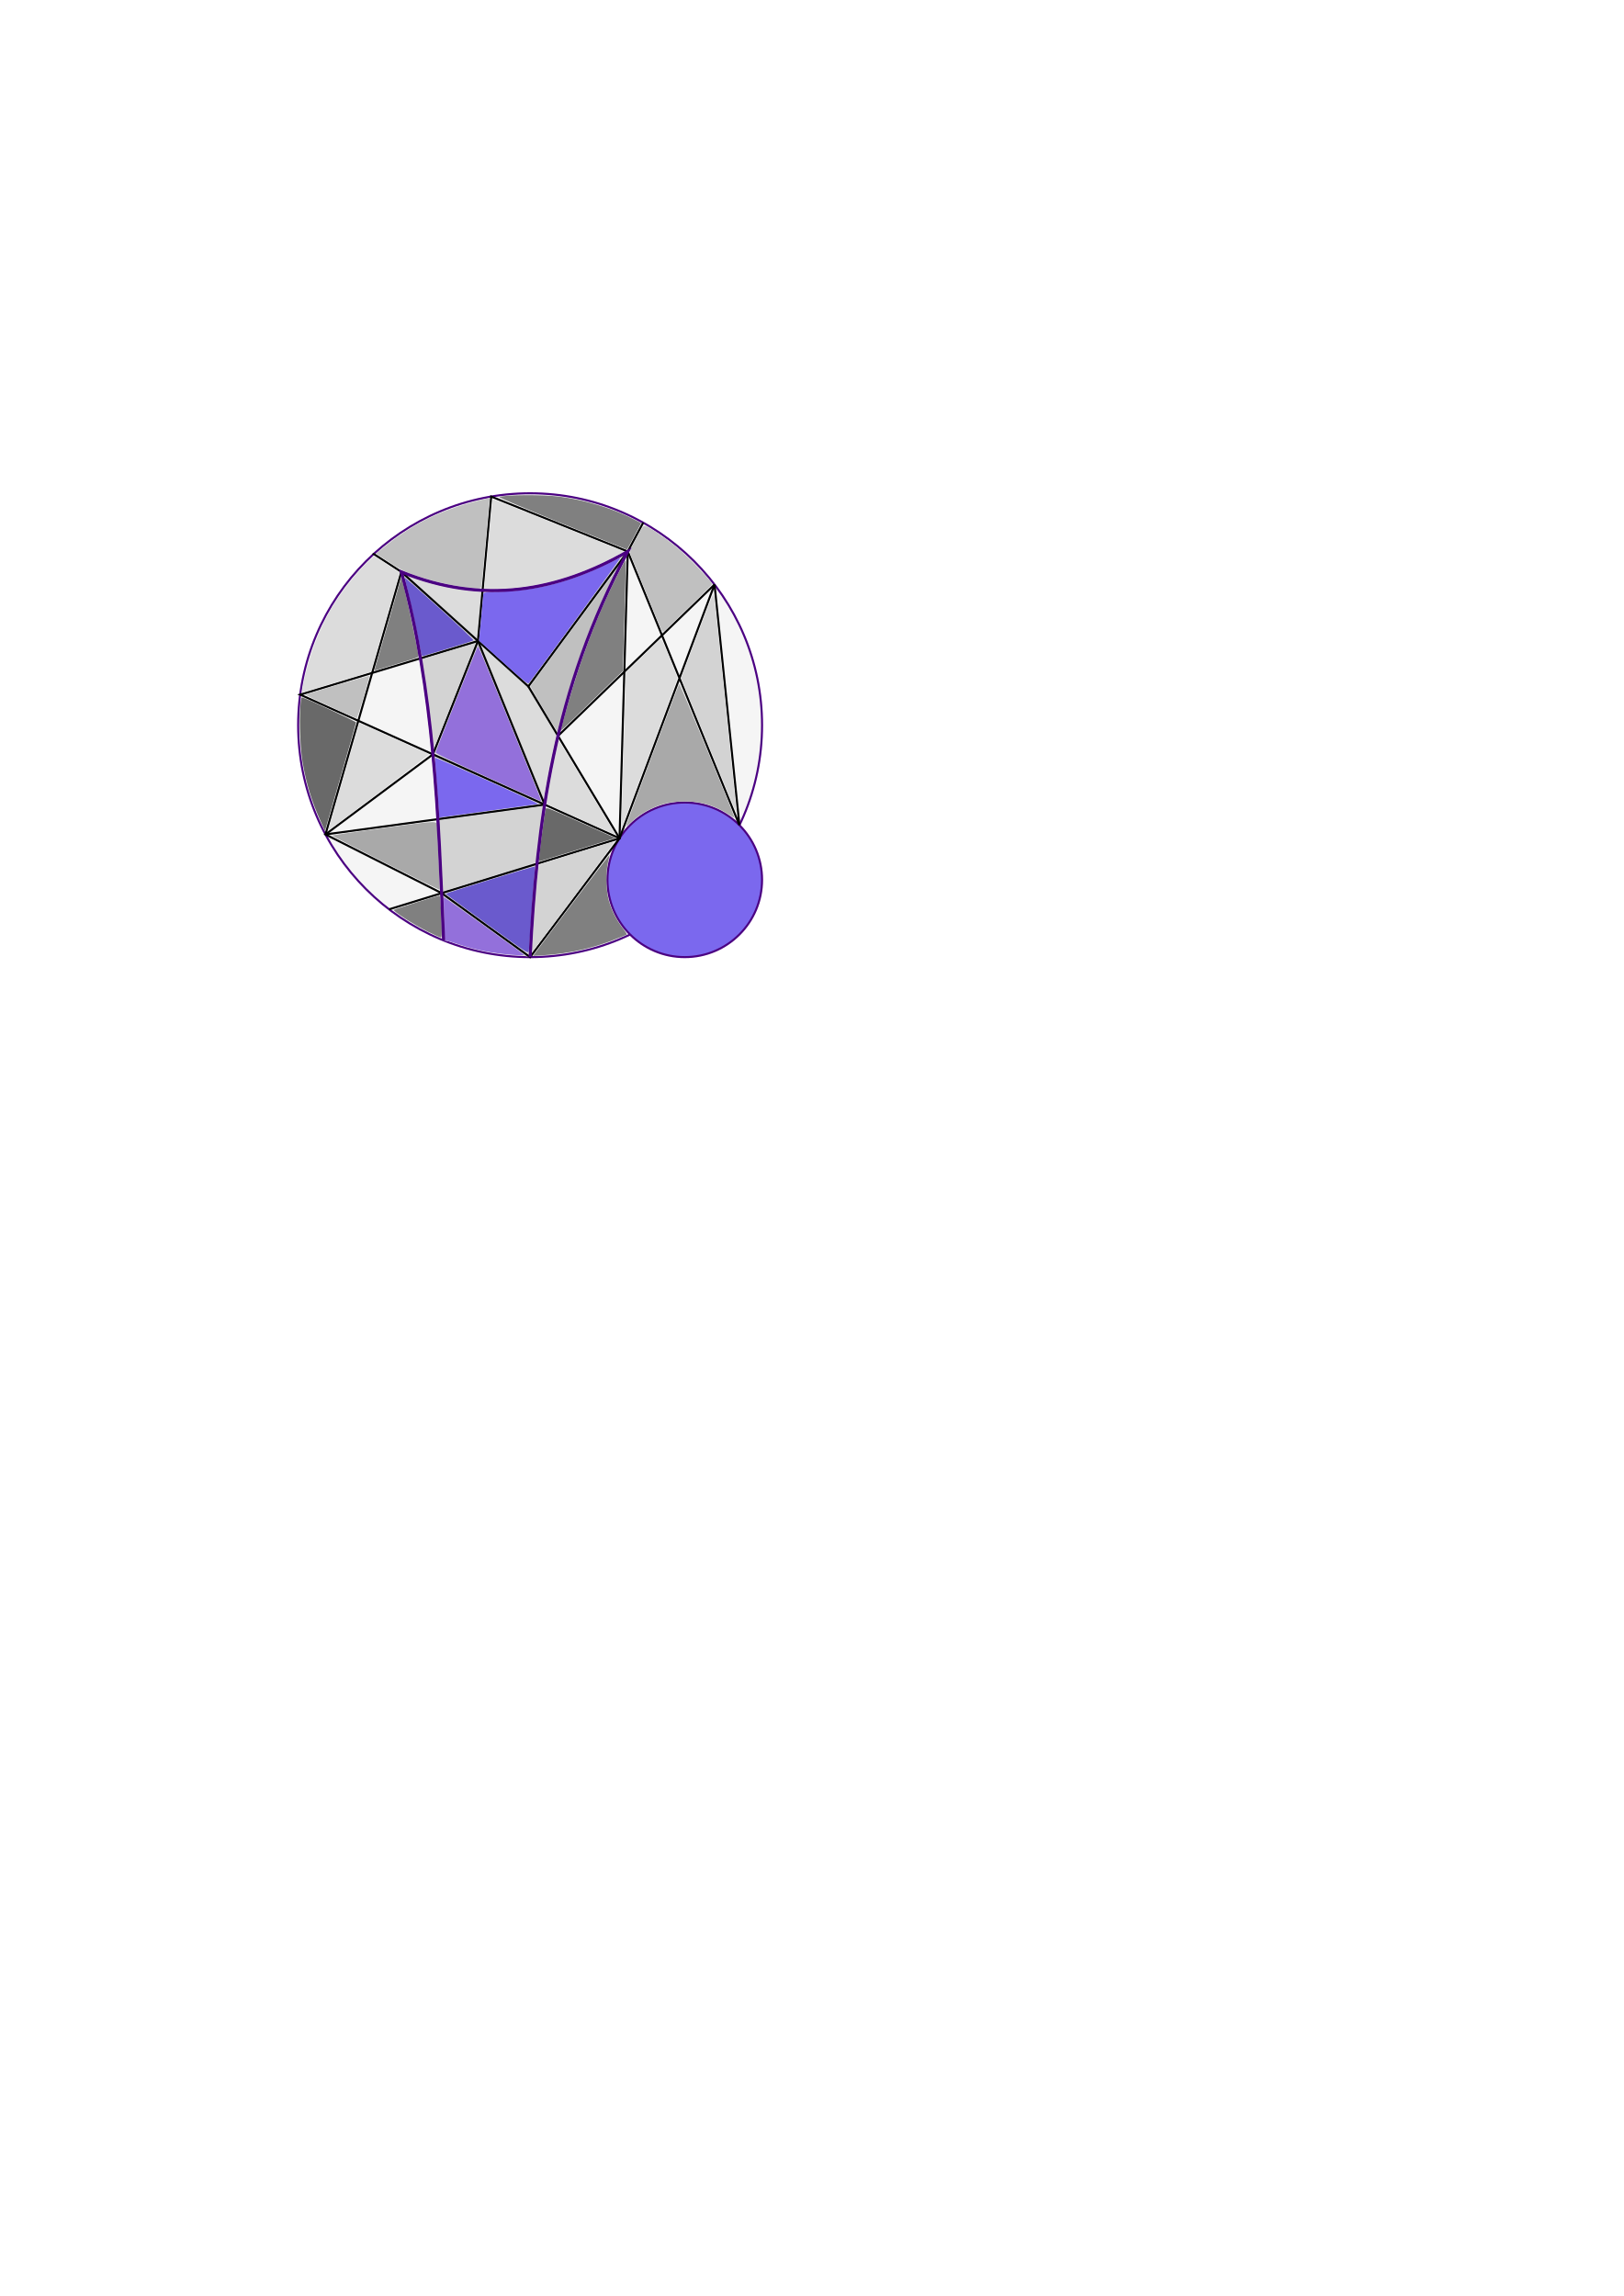
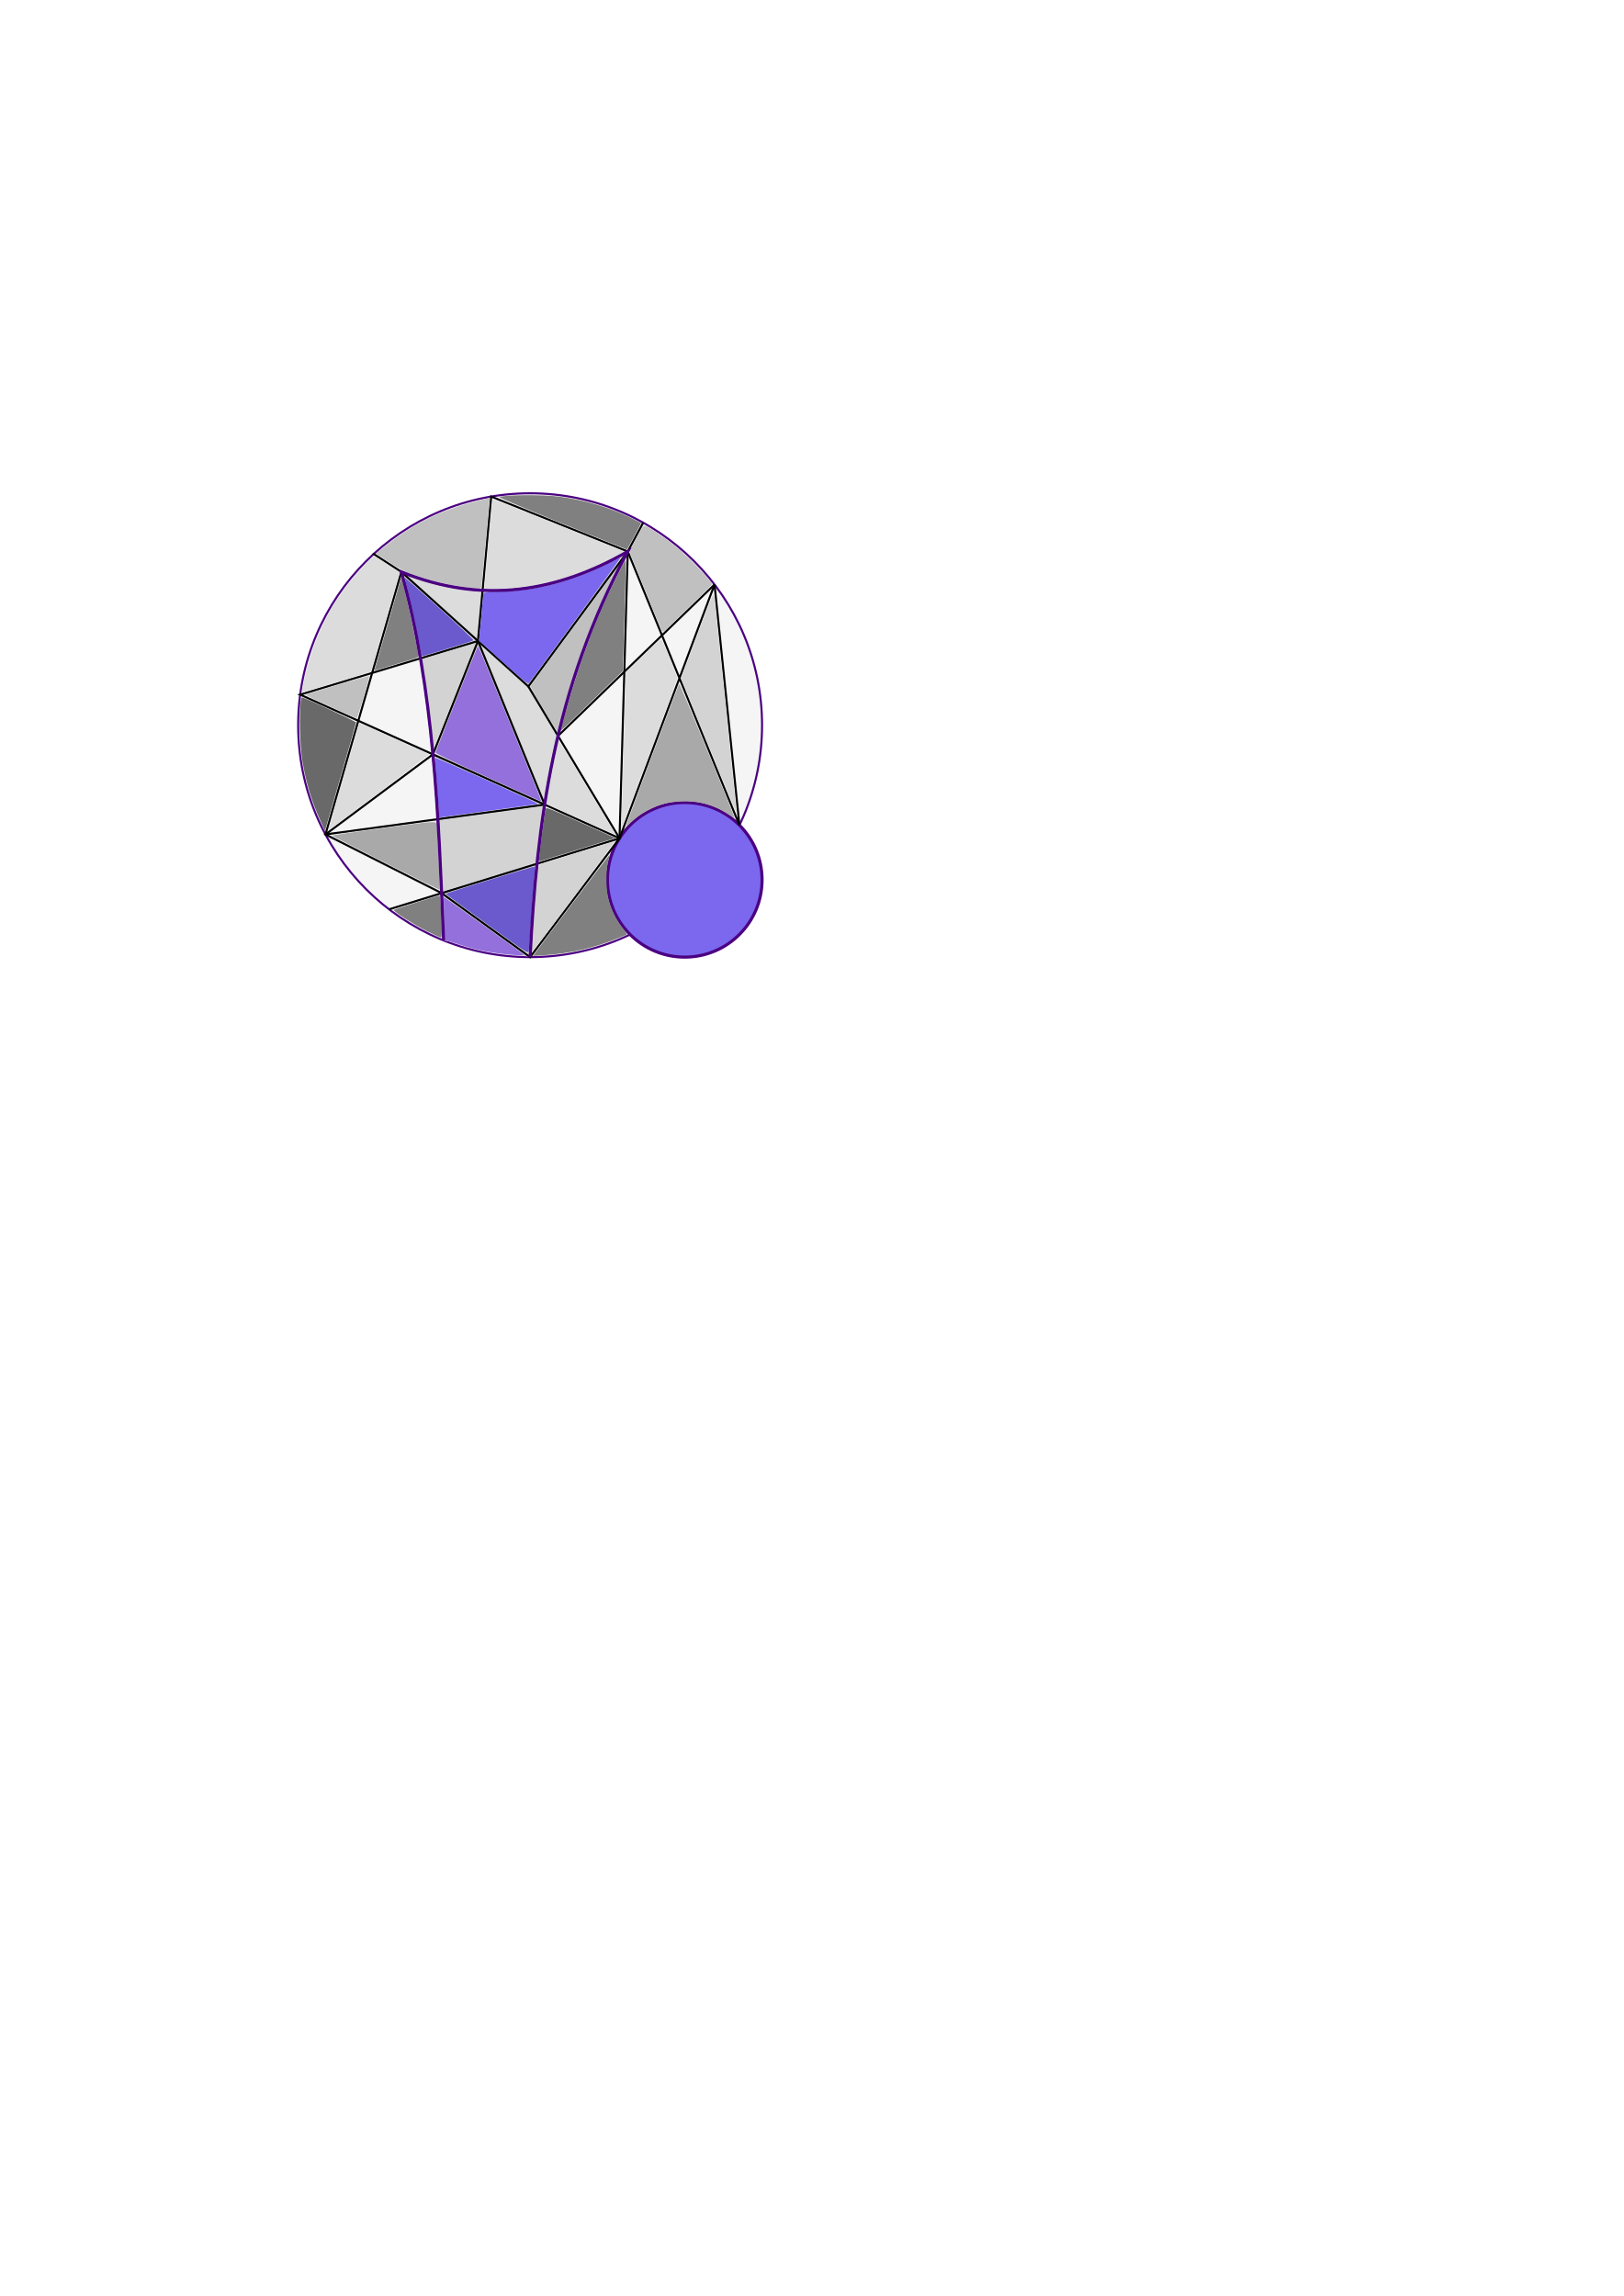
<svg xmlns="http://www.w3.org/2000/svg" width="210mm" height="297mm" viewBox="0 0 210 297" version="1.1" id="svg8">
  <defs id="defs2" />
  <g id="layer1">
    <circle cy="93.809" cx="68.561" id="circle4553" style="fill:#f5f5f5;stroke:#4b0082;stroke-width:0.265;stroke-miterlimit:4;stroke-dasharray:none;stroke-opacity:1" r="30" />
-     <path style="fill:#7b68ee;fill-opacity:1;stroke:#4b0082;stroke-width:0.265;stroke-miterlimit:4;stroke-dasharray:none;stroke-opacity:1" d="m 98.561,113.809 a 10,10 0 0 1 -10,10 10,10 0 0 1 -10,-10 10,10 0 0 1 10,-10 10,10 0 0 1 10,10 z" id="path21" />
+     <path style="fill:#7b68ee;fill-opacity:1;stroke:#4b0082;stroke-width:0.4;stroke-miterlimit:4;stroke-dasharray:none;stroke-opacity:1" d="m 98.561,113.809 a 10,10 0 0 1 -10,10 10,10 0 0 1 -10,-10 10,10 0 0 1 10,-10 10,10 0 0 1 10,10 z" id="path21" />
    <path style="fill:#dcdcdc;stroke:#4b0082;stroke-width:0.265px;stroke-linecap:butt;stroke-linejoin:miter;stroke-opacity:1;fill-opacity:1" d="M 57.372,121.644 C 56.712,105.465 56.146,89.262 51.909,73.977 62.503,78.259 72.128,76.53 81.193,71.335 71.543,89.202 69.44,106.548 68.561,123.809" id="path4561" />
    <path style="fill:none;stroke:#000000;stroke-width:0.265px;stroke-linecap:butt;stroke-linejoin:miter;stroke-opacity:1" d="M 51.909,73.977 C 68.331,88.791 68.331,88.791 68.331,88.791 L 81.193,71.335 83.185,67.615" id="path4563" />
    <path style="fill:none;stroke:#000000;stroke-width:0.265px;stroke-linecap:butt;stroke-linejoin:miter;stroke-opacity:1" d="m 68.331,88.791 c 11.794,19.647 11.794,19.647 11.794,19.647 l -29.805,9.188" id="path4567" />
    <path style="fill:none;stroke:#000000;stroke-width:0.265px;stroke-linecap:butt;stroke-linejoin:miter;stroke-opacity:1" d="M 80.125,108.439 38.822,89.856 61.815,82.913" id="path4569" />
    <path style="fill:none;stroke:#000000;stroke-width:0.265px;stroke-linecap:butt;stroke-linejoin:miter;stroke-opacity:1" d="M 63.53,64.234 61.815,82.913 55.992,97.581 42.095,107.936 57.119,115.531 68.561,123.809 80.125,108.439 92.412,75.612 95.632,106.738 81.193,71.335 Z" id="path4571" />
    <path style="fill:none;stroke:#000000;stroke-width:0.265px;stroke-linecap:butt;stroke-linejoin:miter;stroke-opacity:1" d="M 80.125,108.439 C 81.193,71.335 81.193,71.335 81.193,71.335" id="path4573" />
    <path style="fill:none;stroke:#000000;stroke-width:0.265px;stroke-linecap:butt;stroke-linejoin:miter;stroke-opacity:1" d="m 51.909,73.977 c -3.58,-2.319 -3.58,-2.319 -3.58,-2.319 l 0.051,-0.047" id="path4575" />
    <path style="fill:none;stroke:#000000;stroke-width:0.265px;stroke-linecap:butt;stroke-linejoin:miter;stroke-opacity:1" d="m 42.095,107.937 28.343,-3.856" id="path4577" />
    <path style="fill:none;stroke:#000000;stroke-width:0.265px;stroke-linecap:butt;stroke-linejoin:miter;stroke-opacity:1" d="m 61.815,82.913 c 8.624,21.167 8.624,21.167 8.624,21.167" id="path4579" />
    <path style="fill:none;stroke:#000000;stroke-width:0.265px;stroke-linecap:butt;stroke-linejoin:miter;stroke-opacity:1" d="M 51.909,73.977 C 42.096,107.937 42.096,107.937 42.096,107.937" id="path4581" />
    <path style="fill:none;stroke:#000000;stroke-width:0.265px;stroke-linecap:butt;stroke-linejoin:miter;stroke-opacity:1" d="M 72.172,95.189 92.413,75.613" id="path4583" />
    <path style="fill:#dcdcdc;fill-opacity:1;stroke:none;stroke-width:0.467;stroke-miterlimit:4;stroke-dasharray:none;stroke-opacity:1" d="m 160.726,404.926 c 0.15,-0.481 3.542,-12.194 7.537,-26.03 3.995,-13.836 7.323,-25.215 7.396,-25.288 0.162,-0.162 33.452,14.761 33.937,15.213 0.27,0.251 -45.812,35.026 -48.51,36.608 -0.468,0.274 -0.561,0.143 -0.359,-0.503 z" id="path4587" transform="scale(0.2645833)" />
    <path style="fill:#dcdcdc;fill-opacity:1;stroke:none;stroke-width:0.467;stroke-miterlimit:4;stroke-dasharray:none;stroke-opacity:1" d="m 147.783,337.067 c 2.439,-14.515 8.565,-30.865 15.844,-42.288 4.742,-7.442 13.549,-18.175 17.778,-21.666 l 1.514,-1.25 6.22,4.022 6.22,4.022 -4.41,15.241 c -2.426,8.383 -5.591,19.304 -7.035,24.27 l -2.624,9.029 -16.776,5.064 c -9.227,2.785 -16.823,5.065 -16.88,5.067 -0.058,0.002 0.01,-0.678 0.15,-1.511 z" id="path4589" transform="scale(0.2645833)" />
    <path style="fill:#dcdcdc;fill-opacity:1;stroke:none;stroke-width:0.467;stroke-miterlimit:4;stroke-dasharray:none;stroke-opacity:1" d="m 238.7,266.038 c 1.106,-11.963 2.093,-21.832 2.193,-21.931 0.203,-0.203 63.198,25.003 63.809,25.532 0.548,0.475 -12.419,6.878 -19.587,9.671 -14.598,5.689 -28.346,8.478 -41.783,8.478 h -6.643 z" id="path4591" transform="scale(0.2645833)" />
    <path style="fill:#dcdcdc;fill-opacity:1;stroke:none;stroke-width:0.467;stroke-miterlimit:4;stroke-dasharray:none;stroke-opacity:1" d="m 315.748,289.432 -8.044,-19.759 3.146,-5.97 c 1.731,-3.284 3.341,-6.219 3.578,-6.523 0.317,-0.406 1.352,0.006 3.891,1.547 10.046,6.099 20.606,15.395 28.271,24.887 l 1.709,2.116 -9.412,9.104 c -5.177,5.007 -10.691,10.286 -12.253,11.731 l -2.841,2.627 z" id="path4593" transform="scale(0.2645833)" />
    <path style="fill:#dcdcdc;fill-opacity:1;stroke:none;stroke-width:0.467;stroke-miterlimit:4;stroke-dasharray:none;stroke-opacity:1" d="m 303.879,398.461 c 0.137,-3.844 0.65,-21.089 1.141,-38.321 l 0.892,-31.331 7.982,-7.8 c 4.39,-4.29 8.329,-8.043 8.753,-8.34 0.682,-0.478 1.215,0.544 4.614,8.844 2.114,5.161 3.841,9.698 3.839,10.081 -0.002,0.383 -6.184,17.158 -13.737,37.277 l -13.733,36.58 z" id="path4595" transform="scale(0.2645833)" />
    <path style="fill:#dcdcdc;fill-opacity:1;stroke:none;stroke-width:0.467;stroke-miterlimit:4;stroke-dasharray:none;stroke-opacity:1" d="m 283.535,400.413 -16.581,-7.511 1.342,-7.705 c 1.245,-7.149 4.482,-22.926 4.76,-23.206 0.067,-0.068 6.062,9.788 13.321,21.901 7.259,12.113 13.501,22.496 13.871,23.073 0.37,0.577 0.492,1.028 0.27,1.004 -0.222,-0.025 -7.864,-3.425 -16.984,-7.556 z" id="path4597" transform="scale(0.2645833)" />
    <path style="fill:#dcdcdc;fill-opacity:1;stroke:none;stroke-width:0.467;stroke-miterlimit:4;stroke-dasharray:none;stroke-opacity:1" d="m 260.118,462.907 c 1.248,-19.521 1.678,-25.546 2.288,-32.06 0.396,-4.229 0.864,-7.817 1.041,-7.974 0.177,-0.157 8.395,-2.754 18.262,-5.772 9.867,-3.018 18.241,-5.6 18.607,-5.738 0.542,-0.204 -37.867,51.352 -39.79,53.409 -0.448,0.48 -0.534,0.092 -0.408,-1.864 z" id="path4599" transform="scale(0.2645833)" />
    <path style="fill:#d3d3d3;fill-opacity:1;stroke:none;stroke-width:0.467;stroke-miterlimit:4;stroke-dasharray:none;stroke-opacity:1" d="m 346.327,364.413 -13.39,-32.85 7.821,-20.952 c 5.162,-13.828 7.93,-20.676 8.14,-20.14 0.377,0.961 11.244,106.368 10.992,106.62 -0.095,0.095 -6.198,-14.61 -13.563,-32.678 z" id="path4601" transform="scale(0.2645833)" />
    <path style="fill:#d3d3d3;fill-opacity:1;stroke:none;stroke-width:0.467;stroke-miterlimit:4;stroke-dasharray:none;stroke-opacity:1" d="m 211.186,357.847 c -0.918,-8.69 -2.722,-22.253 -4.016,-30.184 -0.463,-2.837 -0.814,-5.19 -0.78,-5.229 0.233,-0.269 25.148,-7.64 25.445,-7.527 0.275,0.105 -16.713,43.732 -19.443,49.93 -0.243,0.551 -0.675,-1.954 -1.207,-6.99 z" id="path4603" transform="scale(0.2645833)" />
    <path style="fill:#d3d3d3;fill-opacity:1;stroke:none;stroke-width:0.467;stroke-miterlimit:4;stroke-dasharray:none;stroke-opacity:1" d="m 211.636,362.554 c -0.503,-5.817 -3.005,-25.429 -4.222,-33.092 -0.608,-3.826 -1.058,-7.007 -1,-7.068 0.211,-0.223 25.9,-7.924 25.9,-7.764 0,0.091 -4.425,11.336 -9.834,24.99 -5.409,13.653 -9.989,25.232 -10.179,25.731 -0.224,0.588 -0.458,-0.396 -0.665,-2.796 z" id="path4605" transform="scale(0.2645833)" />
    <path style="fill:#d3d3d3;fill-opacity:1;stroke:none;stroke-width:0.467;stroke-miterlimit:4;stroke-dasharray:none;stroke-opacity:1" d="m 246.225,323.745 -11.862,-10.685 1.045,-10.888 c 0.575,-5.988 1.058,-11.307 1.073,-11.82 0.027,-0.882 0.381,-0.937 6.556,-1.025 17.925,-0.256 36.5,-5.037 54.739,-14.088 3.07,-1.523 5.649,-2.703 5.73,-2.621 0.125,0.125 -44.059,60.357 -45.072,61.442 -0.19,0.204 -5.684,-4.438 -12.209,-10.314 z" id="path4607" transform="scale(0.2645833)" />
    <path style="fill:#d3d3d3;fill-opacity:1;stroke:none;stroke-width:0.467;stroke-miterlimit:4;stroke-dasharray:none;stroke-opacity:1" d="m 216.253,429.332 c -0.172,-3.396 -0.573,-11.102 -0.891,-17.125 -0.318,-6.023 -0.565,-10.986 -0.549,-11.029 0.016,-0.043 11.038,-1.567 24.493,-3.386 13.455,-1.819 24.852,-3.395 25.327,-3.502 0.719,-0.162 0.82,0.015 0.603,1.056 -0.144,0.688 -0.928,6.703 -1.743,13.366 -0.815,6.664 -1.534,12.332 -1.597,12.596 -0.091,0.38 -43.923,14.199 -45.037,14.199 -0.16,0 -0.433,-2.778 -0.605,-6.174 z" id="path4609" transform="scale(0.2645833)" />
    <path style="fill:#d3d3d3;fill-opacity:1;stroke:none;stroke-width:0.467;stroke-miterlimit:4;stroke-dasharray:none;stroke-opacity:1" d="m 260.041,464.397 c -0.161,-0.261 -0.183,-0.839 -0.05,-1.285 0.134,-0.446 0.377,-3.223 0.541,-6.17 0.164,-2.947 0.364,-6.302 0.444,-7.456 0.97,-13.879 1.151,-16.226 1.406,-18.301 0.119,-0.967 0.331,-2.936 0.47,-4.375 0.409,-4.208 -0.086,-3.843 9.071,-6.704 1.41,-0.44 3.926,-1.235 5.592,-1.766 8.083,-2.577 21.404,-6.598 21.857,-6.598 0.752,0 0.411,1.015 -0.655,1.949 -0.513,0.449 -0.728,0.823 -0.479,0.832 0.249,0.009 -0.016,0.344 -0.59,0.746 -0.574,0.402 -0.936,0.904 -0.805,1.116 0.131,0.212 -0.075,0.506 -0.458,0.652 -0.383,0.147 -0.696,0.566 -0.696,0.931 0,0.365 -0.315,0.784 -0.699,0.932 -0.384,0.148 -0.699,0.567 -0.699,0.932 0,0.365 -0.315,0.784 -0.699,0.932 -0.384,0.148 -0.699,0.567 -0.699,0.932 0,0.365 -0.315,0.784 -0.699,0.932 -0.384,0.148 -0.699,0.567 -0.699,0.932 0,0.365 -0.315,0.784 -0.699,0.932 -0.384,0.148 -0.699,0.499 -0.699,0.782 0,0.283 -0.262,0.788 -0.582,1.123 -0.32,0.335 -0.897,1.073 -1.281,1.641 -0.384,0.568 -1.014,1.413 -1.398,1.878 -0.384,0.465 -1.014,1.311 -1.398,1.881 -1.181,1.751 -23.917,31.865 -24.529,32.489 -0.372,0.38 -0.678,0.419 -0.868,0.112 z" id="path4611" transform="scale(0.2645833)" />
    <path style="fill:#c0c0c0;fill-opacity:1;stroke:none;stroke-width:0.467;stroke-miterlimit:4;stroke-dasharray:none;stroke-opacity:1" d="m 322.664,306.544 c -0.523,-1.217 -2.21,-5.359 -3.749,-9.203 -1.539,-3.844 -3.079,-7.619 -3.422,-8.388 -0.343,-0.769 -1.276,-3.076 -2.073,-5.126 -0.797,-2.05 -1.681,-4.252 -1.964,-4.893 -0.283,-0.641 -0.675,-1.584 -0.871,-2.097 -0.196,-0.513 -0.788,-1.905 -1.314,-3.094 -1.752,-3.959 -1.744,-4.019 1.222,-9.519 3.975,-7.371 3.848,-7.204 5.218,-6.87 0.649,0.158 1.285,0.415 1.413,0.57 0.128,0.155 1.024,0.698 1.992,1.205 0.967,0.508 2.435,1.501 3.262,2.208 0.827,0.707 1.628,1.285 1.781,1.286 0.153,6.1e-4 0.71,0.368 1.238,0.817 0.528,0.449 1.429,1.13 2.002,1.514 0.573,0.384 1.537,1.118 2.141,1.631 0.605,0.513 1.962,1.666 3.016,2.563 4.114,3.5 14.378,14.185 15.441,16.074 0.242,0.431 -2.285,3.125 -8.155,8.697 -4.678,4.44 -9.974,9.595 -11.768,11.456 -1.794,1.86 -3.531,3.382 -3.861,3.382 -0.329,-1e-4 -1.027,-0.996 -1.55,-2.214 z" id="path4613" transform="scale(0.2645833)" />
    <path style="fill:#c0c0c0;fill-opacity:1;stroke:none;stroke-width:0.467;stroke-miterlimit:4;stroke-dasharray:none;stroke-opacity:1" d="m 161.328,345.432 c -6.878,-3.113 -12.28,-5.734 -12.004,-5.826 4.356,-1.452 31.038,-9.33 31.166,-9.202 0.369,0.369 -5.695,20.757 -6.164,20.723 -0.271,-0.02 -6.12,-2.582 -12.998,-5.695 z" id="path4615" transform="scale(0.2645833)" />
    <path style="fill:#c0c0c0;fill-opacity:1;stroke:none;stroke-width:0.467;stroke-miterlimit:4;stroke-dasharray:none;stroke-opacity:1" d="m 229.985,287.473 c -8.141,-0.832 -18.924,-3.319 -27.568,-6.358 -4.725,-1.661 -6.898,-2.772 -12.193,-6.233 l -6.443,-4.211 4.579,-3.683 c 14.749,-11.862 29.154,-18.587 49.72,-23.213 l 1.338,-0.301 -0.283,2.47 c -0.156,1.358 -1.031,10.857 -1.946,21.109 -0.915,10.252 -1.761,19.111 -1.88,19.688 -0.226,1.096 -0.886,1.186 -5.324,0.733 z" id="path4617" transform="scale(0.2645833)" />
    <path style="fill:#c0c0c0;fill-opacity:1;stroke:none;stroke-width:0.467;stroke-miterlimit:4;stroke-dasharray:none;stroke-opacity:1" d="m 265.647,346.526 c -3.519,-5.882 -6.324,-10.881 -6.235,-11.108 0.291,-0.738 41.12,-55.99 41.266,-55.844 0.078,0.078 -1.311,3.171 -3.088,6.873 -8.864,18.476 -17.438,42.028 -22.923,62.966 -1.124,4.292 -2.174,7.804 -2.333,7.805 -0.159,9.4e-4 -3.168,-4.811 -6.687,-10.693 z" id="path4619" transform="scale(0.2645833)" />
    <path style="fill:#a9a9a9;fill-opacity:1;stroke:none;stroke-width:0.467;stroke-miterlimit:4;stroke-dasharray:none;stroke-opacity:1" d="m 188.628,422.067 c -14.417,-7.281 -26.212,-13.376 -26.212,-13.544 0,-0.168 11.349,-1.844 25.22,-3.723 27.705,-3.753 26.019,-3.729 26.032,-0.372 0.004,0.975 0.335,8.17 0.735,15.989 0.4,7.819 0.663,14.367 0.582,14.552 -0.08,0.185 -11.941,-5.621 -26.358,-12.902 z" id="path4621" transform="scale(0.2645833)" />
    <path style="fill:#a9a9a9;fill-opacity:1;stroke:none;stroke-width:0.467;stroke-miterlimit:4;stroke-dasharray:none;stroke-opacity:1" d="m 305.941,404.039 c 0,-0.556 25.708,-69.354 26.07,-69.769 0.254,-0.29 27.052,64.606 27.052,65.511 0,0.16 -1.452,-0.648 -3.228,-1.796 -7.061,-4.568 -14.637,-6.575 -23.101,-6.122 -5.843,0.313 -9.283,1.128 -14.061,3.332 -4.083,1.883 -7.066,3.89 -10.287,6.923 -1.346,1.267 -2.446,2.131 -2.446,1.922 z" id="path4623" transform="scale(0.2645833)" />
    <path style="fill:#808080;fill-opacity:1;stroke:none;stroke-width:0.467;stroke-miterlimit:4;stroke-dasharray:none;stroke-opacity:1" d="m 274.254,356.937 c 0,-1.455 5.234,-19.682 8.348,-29.073 5.812,-17.527 11.962,-32.401 19.748,-47.764 3.503,-6.911 3.543,-6.966 3.572,-4.893 0.016,1.153 -0.309,13.525 -0.721,27.493 l -0.75,25.396 -9.389,9.069 c -5.164,4.988 -11.958,11.583 -15.098,14.655 -3.14,3.072 -5.708,5.375 -5.708,5.117 z" id="path4625" transform="scale(0.2645833)" />
    <path style="fill:#808080;fill-opacity:1;stroke:none;stroke-width:0.467;stroke-miterlimit:4;stroke-dasharray:none;stroke-opacity:1" d="m 209.012,455.421 c -6.703,-3.342 -17.095,-10.007 -16.486,-10.573 0.363,-0.337 21.507,-7.012 22.212,-7.012 0.451,0 0.749,3.451 1.059,12.232 0.238,6.753 0.177,8.27 -0.333,8.265 -0.344,-0.003 -3.247,-1.314 -6.453,-2.912 z" id="path4627" transform="scale(0.2645833)" />
    <path style="fill:#808080;fill-opacity:1;stroke:none;stroke-width:0.467;stroke-miterlimit:4;stroke-dasharray:none;stroke-opacity:1" d="m 183.551,325.91 c 0.331,-1.104 3.311,-11.401 6.621,-22.882 l 6.018,-20.875 1.75,6.895 c 1.438,5.667 5.75,26.094 6.545,31.01 0.203,1.255 0.11,1.311 -4.504,2.713 -12.06,3.664 -15.488,4.701 -16.231,4.916 -0.734,0.211 -0.75,0.062 -0.199,-1.776 z" id="path4629" transform="scale(0.2645833)" />
    <path style="fill:#808080;fill-opacity:1;stroke:none;stroke-width:0.467;stroke-miterlimit:4;stroke-dasharray:none;stroke-opacity:1" d="m 261.269,466.363 c 2.4,-3.427 36.52,-48.482 36.631,-48.371 0.075,0.075 -0.222,1.583 -0.662,3.351 -1.175,4.731 -1.056,13.723 0.245,18.535 1.335,4.933 3.701,9.719 6.771,13.692 2.065,2.672 2.394,3.33 1.762,3.525 -0.427,0.132 -2.244,0.854 -4.038,1.604 -11.168,4.671 -23.571,7.513 -36.309,8.32 l -5.087,0.322 z" id="path4631" transform="scale(0.2645833)" />
    <path style="fill:#696969;fill-opacity:1;stroke:none;stroke-width:0.467;stroke-miterlimit:4;stroke-dasharray:none;stroke-opacity:1" d="m 156.613,401.233 c -4.297,-9.627 -6.85,-17.988 -8.672,-28.401 -1.128,-6.449 -1.676,-19.264 -1.152,-26.954 0.298,-4.37 0.448,-5.021 1.112,-4.838 2.309,0.637 26.163,11.737 26.155,12.171 -0.005,0.284 -3.43,12.33 -7.61,26.769 l -7.601,26.253 z" id="path4633" transform="scale(0.2645833)" />
    <path style="fill:#696969;fill-opacity:1;stroke:none;stroke-width:0.467;stroke-miterlimit:4;stroke-dasharray:none;stroke-opacity:1" d="m 263.704,417.989 c 0.522,-5.38 2.656,-21.324 3.002,-22.425 0.312,-0.994 0.962,-0.746 17.212,6.568 l 16.887,7.601 -17.819,5.496 c -9.801,3.023 -18.219,5.604 -18.707,5.737 -0.831,0.226 -0.868,0.037 -0.575,-2.977 z" id="path4635" transform="scale(0.2645833)" />
    <path style="fill:#808080;fill-opacity:1;stroke:none;stroke-width:0.467;stroke-miterlimit:4;stroke-dasharray:none;stroke-opacity:1" d="m 274.827,255.972 c -17.241,-6.951 -31.081,-12.779 -30.755,-12.95 2.147,-1.131 21.368,-1.255 29.5,-0.191 12.875,1.686 26.654,5.957 37.143,11.513 l 2.677,1.418 -3.376,6.455 c -1.857,3.55 -3.481,6.441 -3.609,6.424 -0.128,-0.017 -14.339,-5.719 -31.58,-12.67 z" id="path4645" transform="scale(0.2645833)" />
    <path style="fill:#9370db;fill-opacity:1;stroke:none;stroke-width:0.467;stroke-miterlimit:4;stroke-dasharray:none;stroke-opacity:1" d="m 238.558,380.158 c -17.913,-8.092 -25.612,-11.787 -25.572,-12.275 0.077,-0.941 20.384,-52.041 20.679,-52.038 0.128,10e-4 5.33,12.53 11.559,27.841 6.229,15.311 13.185,32.399 15.458,37.974 2.273,5.574 3.991,10.122 3.818,10.105 -0.172,-0.017 -11.847,-5.24 -25.943,-11.608 z" id="path4647" transform="scale(0.2645833)" />
    <path style="fill:#9370db;fill-opacity:1;stroke:none;stroke-width:0.467;stroke-miterlimit:4;stroke-dasharray:none;stroke-opacity:1" d="m 236.84,465.029 c -8.378,-1.597 -16.032,-4.537 -17.222,-4.825 l -2.164,-0.524 -0.34,-10.429 c -0.187,-5.736 -0.259,-10.511 -0.16,-10.61 0.155,-0.155 38.206,27.144 39.205,28.127 0.198,0.195 -0.673,0.339 -1.936,0.32 -7.283,-0.334 -13.256,-1.289 -17.384,-2.058 z" id="path4649" transform="scale(0.2645833)" />
    <path style="fill:#7b68ee;fill-opacity:1;stroke:none;stroke-width:0.123;stroke-miterlimit:4;stroke-dasharray:none;stroke-opacity:1" d="m 65.093,85.712 -3.139,-2.831 0.272,-2.874 c 0.15,-1.581 0.276,-2.991 0.28,-3.133 0.007,-0.251 0.08,-0.261 2.258,-0.332 4.812,-0.157 9.331,-1.368 14.182,-3.803 0.673,-0.338 1.25,-0.589 1.281,-0.558 0.049,0.049 -11.447,15.769 -11.85,16.205 -0.115,0.124 -0.799,-0.433 -3.284,-2.674 z" id="path4651" />
    <path style="fill:#7b68ee;fill-opacity:1;stroke:none;stroke-width:0.467;stroke-miterlimit:4;stroke-dasharray:none;stroke-opacity:1" d="m 214.169,391.919 c -0.299,-4.297 -0.791,-10.797 -1.094,-14.445 -0.302,-3.648 -0.421,-6.762 -0.263,-6.92 0.158,-0.158 11.633,4.816 25.5,11.053 13.867,6.237 25.048,11.387 24.845,11.445 -0.203,0.057 -10.539,1.474 -22.969,3.147 -12.43,1.674 -23.247,3.153 -24.038,3.287 l -1.438,0.244 z" id="path4653" transform="scale(0.2645833)" />
    <path style="fill:#6a5acd;fill-opacity:1;stroke:none;stroke-width:0.467;stroke-miterlimit:4;stroke-dasharray:none;stroke-opacity:1" d="m 205.948,319.901 c -0.128,-0.568 -1.081,-5.38 -2.118,-10.694 -1.037,-5.314 -2.826,-13.47 -3.976,-18.124 -1.15,-4.654 -2.018,-8.535 -1.928,-8.625 0.09,-0.09 7.758,6.683 17.041,15.05 9.283,8.367 16.711,15.37 16.507,15.562 -0.204,0.192 -5.718,1.952 -12.254,3.911 -6.535,1.959 -12.143,3.65 -12.46,3.757 -0.318,0.107 -0.683,-0.27 -0.811,-0.838 z" id="path4655" transform="scale(0.2645833)" />
    <path style="fill:#6a5acd;fill-opacity:1;stroke:none;stroke-width:0.467;stroke-miterlimit:4;stroke-dasharray:none;stroke-opacity:1" d="m 237.991,451.78 c -11.076,-8.003 -20.142,-14.655 -20.146,-14.783 -0.011,-0.331 43.363,-13.62 43.619,-13.364 0.116,0.116 -0.115,3.637 -0.514,7.823 -0.399,4.187 -1.056,13.175 -1.461,19.974 -0.404,6.799 -0.875,12.933 -1.047,13.631 -0.307,1.251 -0.61,1.054 -20.451,-13.281 z" id="path4657" transform="scale(0.2645833)" />
  </g>
  <g id="layer2">
    <path id="path4672" d="M 57.372,121.644 C 56.712,105.465 56.146,89.262 51.909,73.977 62.503,78.259 72.128,76.53 81.193,71.335 71.543,89.202 69.44,106.548 68.561,123.809" style="fill:none;fill-opacity:1;stroke:#4b0082;stroke-width:0.4;stroke-linecap:butt;stroke-linejoin:miter;stroke-miterlimit:4;stroke-dasharray:none;stroke-opacity:1" />
  </g>
</svg>
